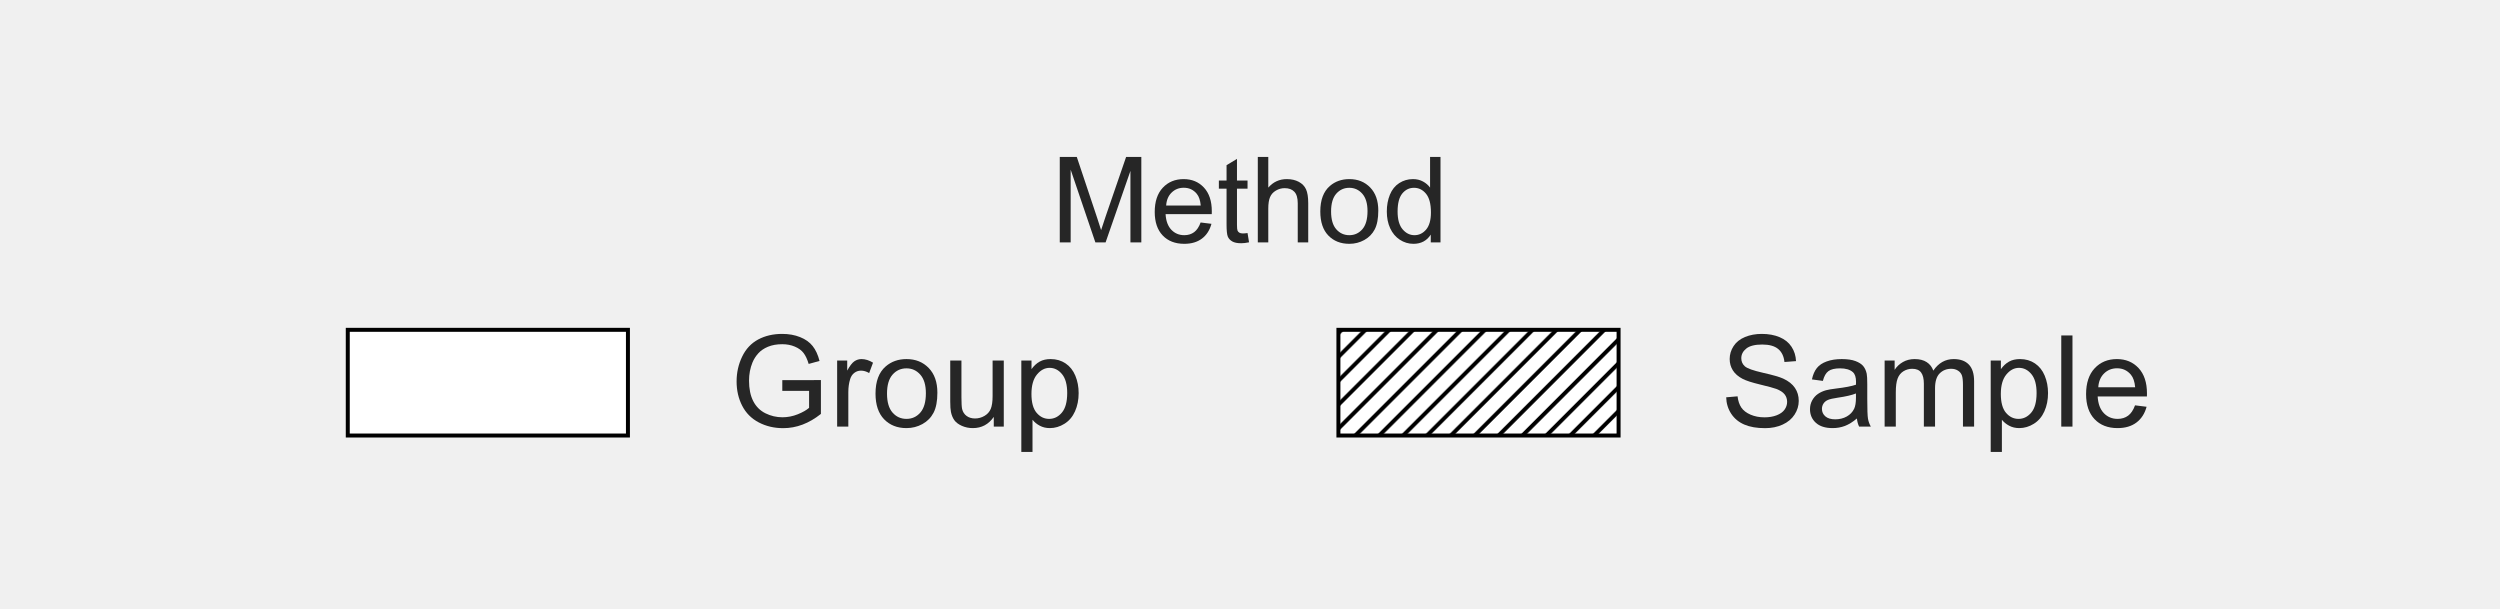
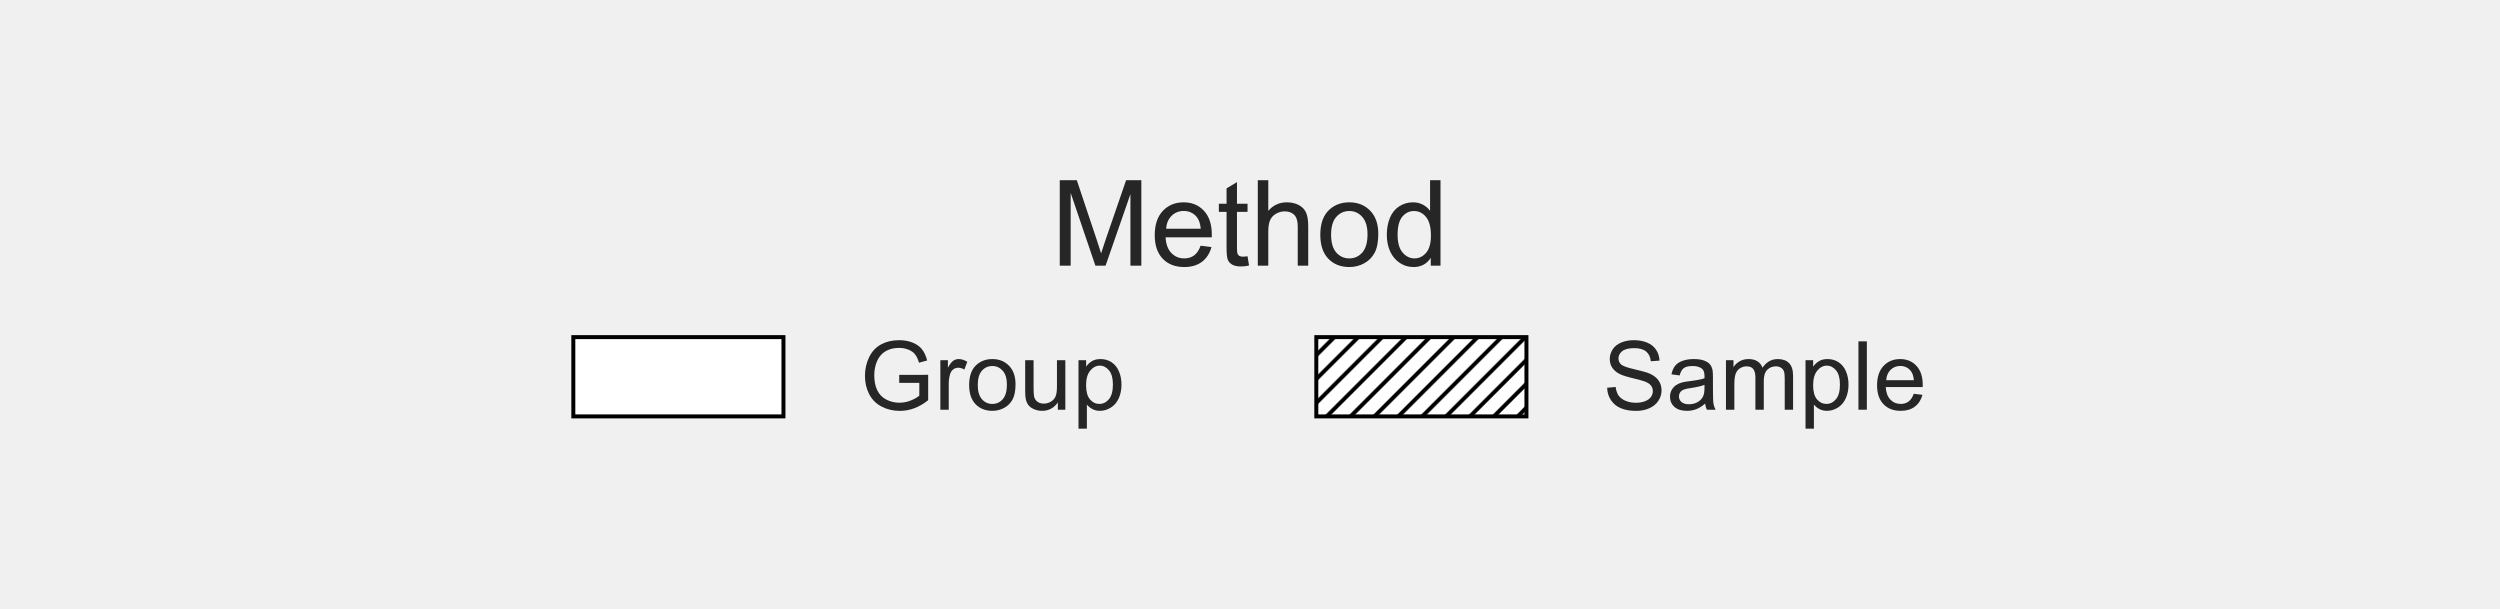
<svg xmlns="http://www.w3.org/2000/svg" xmlns:xlink="http://www.w3.org/1999/xlink" width="628.2pt" height="153pt" viewBox="0 0 628.2 153" version="1.1">
  <defs>
    <style type="text/css">*{stroke-linejoin: round; stroke-linecap: butt}</style>
  </defs>
  <g id="figure_1">
    <g id="patch_1">
      <path d="M 0 153  L 628.2 153  L 628.2 0  L 0 0  L 0 153  z " style="fill: none" />
    </g>
    <g id="axes_1">
      <g id="legend_1">
        <g id="text_1">
-           <g style="fill: #262626" transform="translate(264.0727 60.91547) scale(0.3 -0.3)">
+           <g style="fill: #262626" transform="translate(264.0727 66.75047) scale(0.3 -0.3)">
            <defs>
              <path id="ArialMT-4d" d="M 475 0  L 475 4581  L 1388 4581  L 2472 1338  Q 2622 884 2691 659  Q 2769 909 2934 1394  L 4031 4581  L 4847 4581  L 4847 0  L 4263 0  L 4263 3834  L 2931 0  L 2384 0  L 1059 3900  L 1059 0  L 475 0  z " transform="scale(0.015625)" />
              <path id="ArialMT-65" d="M 2694 1069  L 3275 997  Q 3138 488 2766 206  Q 2394 -75 1816 -75  Q 1088 -75 661 373  Q 234 822 234 1631  Q 234 2469 665 2931  Q 1097 3394 1784 3394  Q 2450 3394 2872 2941  Q 3294 2488 3294 1666  Q 3294 1616 3291 1516  L 816 1516  Q 847 969 1125 678  Q 1403 388 1819 388  Q 2128 388 2347 550  Q 2566 713 2694 1069  z M 847 1978  L 2700 1978  Q 2663 2397 2488 2606  Q 2219 2931 1791 2931  Q 1403 2931 1139 2672  Q 875 2413 847 1978  z " transform="scale(0.015625)" />
              <path id="ArialMT-74" d="M 1650 503  L 1731 6  Q 1494 -44 1306 -44  Q 1000 -44 831 53  Q 663 150 594 308  Q 525 466 525 972  L 525 2881  L 113 2881  L 113 3319  L 525 3319  L 525 4141  L 1084 4478  L 1084 3319  L 1650 3319  L 1650 2881  L 1084 2881  L 1084 941  Q 1084 700 1114 631  Q 1144 563 1211 522  Q 1278 481 1403 481  Q 1497 481 1650 503  z " transform="scale(0.015625)" />
              <path id="ArialMT-68" d="M 422 0  L 422 4581  L 984 4581  L 984 2938  Q 1378 3394 1978 3394  Q 2347 3394 2619 3248  Q 2891 3103 3008 2847  Q 3125 2591 3125 2103  L 3125 0  L 2563 0  L 2563 2103  Q 2563 2525 2380 2717  Q 2197 2909 1863 2909  Q 1613 2909 1392 2779  Q 1172 2650 1078 2428  Q 984 2206 984 1816  L 984 0  L 422 0  z " transform="scale(0.015625)" />
              <path id="ArialMT-6f" d="M 213 1659  Q 213 2581 725 3025  Q 1153 3394 1769 3394  Q 2453 3394 2887 2945  Q 3322 2497 3322 1706  Q 3322 1066 3130 698  Q 2938 331 2570 128  Q 2203 -75 1769 -75  Q 1072 -75 642 372  Q 213 819 213 1659  z M 791 1659  Q 791 1022 1069 705  Q 1347 388 1769 388  Q 2188 388 2466 706  Q 2744 1025 2744 1678  Q 2744 2294 2464 2611  Q 2184 2928 1769 2928  Q 1347 2928 1069 2612  Q 791 2297 791 1659  z " transform="scale(0.015625)" />
              <path id="ArialMT-64" d="M 2575 0  L 2575 419  Q 2259 -75 1647 -75  Q 1250 -75 917 144  Q 584 363 401 755  Q 219 1147 219 1656  Q 219 2153 384 2558  Q 550 2963 881 3178  Q 1213 3394 1622 3394  Q 1922 3394 2156 3267  Q 2391 3141 2538 2938  L 2538 4581  L 3097 4581  L 3097 0  L 2575 0  z M 797 1656  Q 797 1019 1065 703  Q 1334 388 1700 388  Q 2069 388 2326 689  Q 2584 991 2584 1609  Q 2584 2291 2321 2609  Q 2059 2928 1675 2928  Q 1300 2928 1048 2622  Q 797 2316 797 1656  z " transform="scale(0.015625)" />
            </defs>
            <use xlink:href="#ArialMT-4d" />
            <use xlink:href="#ArialMT-65" transform="translate(83.30078 0)" />
            <use xlink:href="#ArialMT-74" transform="translate(138.916 0)" />
            <use xlink:href="#ArialMT-68" transform="translate(166.6992 0)" />
            <use xlink:href="#ArialMT-6f" transform="translate(222.3145 0)" />
            <use xlink:href="#ArialMT-64" transform="translate(277.9297 0)" />
          </g>
        </g>
        <g id="patch_2">
-           <path d="M 87.388 109.438  L 157.787 109.438  L 157.787 82.878  L 87.388 82.878  z " style="fill: #ffffff; stroke: #000000; stroke-linejoin: miter" />
+           <path d="M 144.066 104.633  L 196.866 104.633  L 196.866 84.713  L 144.066 84.713  z " style="fill: #ffffff; stroke: #000000; stroke-linejoin: miter" />
        </g>
        <g id="text_2">
-           <g style="fill: #262626" transform="translate(183.3875 107.198) scale(0.32 -0.32)">
+           <g style="fill: #262626" transform="translate(216.0656 102.953) scale(0.24 -0.24)">
            <defs>
              <path id="ArialMT-47" d="M 2638 1797  L 2638 2334  L 4578 2338  L 4578 638  Q 4131 281 3656 101  Q 3181 -78 2681 -78  Q 2006 -78 1454 211  Q 903 500 622 1047  Q 341 1594 341 2269  Q 341 2938 620 3517  Q 900 4097 1425 4378  Q 1950 4659 2634 4659  Q 3131 4659 3532 4498  Q 3934 4338 4162 4050  Q 4391 3763 4509 3300  L 3963 3150  Q 3859 3500 3706 3700  Q 3553 3900 3268 4020  Q 2984 4141 2638 4141  Q 2222 4141 1919 4014  Q 1616 3888 1430 3681  Q 1244 3475 1141 3228  Q 966 2803 966 2306  Q 966 1694 1177 1281  Q 1388 869 1791 669  Q 2194 469 2647 469  Q 3041 469 3416 620  Q 3791 772 3984 944  L 3984 1797  L 2638 1797  z " transform="scale(0.015625)" />
              <path id="ArialMT-72" d="M 416 0  L 416 3319  L 922 3319  L 922 2816  Q 1116 3169 1280 3281  Q 1444 3394 1641 3394  Q 1925 3394 2219 3213  L 2025 2691  Q 1819 2813 1613 2813  Q 1428 2813 1281 2702  Q 1134 2591 1072 2394  Q 978 2094 978 1738  L 978 0  L 416 0  z " transform="scale(0.015625)" />
              <path id="ArialMT-75" d="M 2597 0  L 2597 488  Q 2209 -75 1544 -75  Q 1250 -75 995 37  Q 741 150 617 320  Q 494 491 444 738  Q 409 903 409 1263  L 409 3319  L 972 3319  L 972 1478  Q 972 1038 1006 884  Q 1059 663 1231 536  Q 1403 409 1656 409  Q 1909 409 2131 539  Q 2353 669 2445 892  Q 2538 1116 2538 1541  L 2538 3319  L 3100 3319  L 3100 0  L 2597 0  z " transform="scale(0.015625)" />
              <path id="ArialMT-70" d="M 422 -1272  L 422 3319  L 934 3319  L 934 2888  Q 1116 3141 1344 3267  Q 1572 3394 1897 3394  Q 2322 3394 2647 3175  Q 2972 2956 3137 2557  Q 3303 2159 3303 1684  Q 3303 1175 3120 767  Q 2938 359 2589 142  Q 2241 -75 1856 -75  Q 1575 -75 1351 44  Q 1128 163 984 344  L 984 -1272  L 422 -1272  z M 931 1641  Q 931 1000 1190 694  Q 1450 388 1819 388  Q 2194 388 2461 705  Q 2728 1022 2728 1688  Q 2728 2322 2467 2637  Q 2206 2953 1844 2953  Q 1484 2953 1207 2617  Q 931 2281 931 1641  z " transform="scale(0.015625)" />
            </defs>
            <use xlink:href="#ArialMT-47" />
            <use xlink:href="#ArialMT-72" transform="translate(77.7832 0)" />
            <use xlink:href="#ArialMT-6f" transform="translate(111.084 0)" />
            <use xlink:href="#ArialMT-75" transform="translate(166.6992 0)" />
            <use xlink:href="#ArialMT-70" transform="translate(222.3145 0)" />
          </g>
        </g>
        <g id="patch_3">
-           <path d="M 336.317 109.438  L 406.717 109.438  L 406.717 82.878  L 336.317 82.878  z " style="fill: url(#h35b87b82f3); stroke: #000000; stroke-linejoin: miter" />
+           <path d="M 330.763 104.633  L 383.563 104.633  L 383.563 84.713  L 330.763 84.713  z " style="fill: url(#h9dd306fcd4); stroke: #000000; stroke-linejoin: miter" />
        </g>
        <g id="text_3">
-           <g style="fill: #262626" transform="translate(432.3175 107.198) scale(0.32 -0.32)">
+           <g style="fill: #262626" transform="translate(402.7631 102.953) scale(0.24 -0.24)">
            <defs>
              <path id="ArialMT-53" d="M 288 1472  L 859 1522  Q 900 1178 1048 958  Q 1197 738 1509 602  Q 1822 466 2213 466  Q 2559 466 2825 569  Q 3091 672 3220 851  Q 3350 1031 3350 1244  Q 3350 1459 3225 1620  Q 3100 1781 2813 1891  Q 2628 1963 1997 2114  Q 1366 2266 1113 2400  Q 784 2572 623 2826  Q 463 3081 463 3397  Q 463 3744 659 4045  Q 856 4347 1234 4503  Q 1613 4659 2075 4659  Q 2584 4659 2973 4495  Q 3363 4331 3572 4012  Q 3781 3694 3797 3291  L 3216 3247  Q 3169 3681 2898 3903  Q 2628 4125 2100 4125  Q 1550 4125 1298 3923  Q 1047 3722 1047 3438  Q 1047 3191 1225 3031  Q 1400 2872 2139 2705  Q 2878 2538 3153 2413  Q 3553 2228 3743 1945  Q 3934 1663 3934 1294  Q 3934 928 3725 604  Q 3516 281 3123 101  Q 2731 -78 2241 -78  Q 1619 -78 1198 103  Q 778 284 539 648  Q 300 1013 288 1472  z " transform="scale(0.015625)" />
              <path id="ArialMT-61" d="M 2588 409  Q 2275 144 1986 34  Q 1697 -75 1366 -75  Q 819 -75 525 192  Q 231 459 231 875  Q 231 1119 342 1320  Q 453 1522 633 1644  Q 813 1766 1038 1828  Q 1203 1872 1538 1913  Q 2219 1994 2541 2106  Q 2544 2222 2544 2253  Q 2544 2597 2384 2738  Q 2169 2928 1744 2928  Q 1347 2928 1158 2789  Q 969 2650 878 2297  L 328 2372  Q 403 2725 575 2942  Q 747 3159 1072 3276  Q 1397 3394 1825 3394  Q 2250 3394 2515 3294  Q 2781 3194 2906 3042  Q 3031 2891 3081 2659  Q 3109 2516 3109 2141  L 3109 1391  Q 3109 606 3145 398  Q 3181 191 3288 0  L 2700 0  Q 2613 175 2588 409  z M 2541 1666  Q 2234 1541 1622 1453  Q 1275 1403 1131 1340  Q 988 1278 909 1158  Q 831 1038 831 891  Q 831 666 1001 516  Q 1172 366 1500 366  Q 1825 366 2078 508  Q 2331 650 2450 897  Q 2541 1088 2541 1459  L 2541 1666  z " transform="scale(0.015625)" />
              <path id="ArialMT-6d" d="M 422 0  L 422 3319  L 925 3319  L 925 2853  Q 1081 3097 1340 3245  Q 1600 3394 1931 3394  Q 2300 3394 2536 3241  Q 2772 3088 2869 2813  Q 3263 3394 3894 3394  Q 4388 3394 4653 3120  Q 4919 2847 4919 2278  L 4919 0  L 4359 0  L 4359 2091  Q 4359 2428 4304 2576  Q 4250 2725 4106 2815  Q 3963 2906 3769 2906  Q 3419 2906 3187 2673  Q 2956 2441 2956 1928  L 2956 0  L 2394 0  L 2394 2156  Q 2394 2531 2256 2718  Q 2119 2906 1806 2906  Q 1569 2906 1367 2781  Q 1166 2656 1075 2415  Q 984 2175 984 1722  L 984 0  L 422 0  z " transform="scale(0.015625)" />
              <path id="ArialMT-6c" d="M 409 0  L 409 4581  L 972 4581  L 972 0  L 409 0  z " transform="scale(0.015625)" />
            </defs>
            <use xlink:href="#ArialMT-53" />
            <use xlink:href="#ArialMT-61" transform="translate(66.69922 0)" />
            <use xlink:href="#ArialMT-6d" transform="translate(122.3145 0)" />
            <use xlink:href="#ArialMT-70" transform="translate(205.6152 0)" />
            <use xlink:href="#ArialMT-6c" transform="translate(261.2305 0)" />
            <use xlink:href="#ArialMT-65" transform="translate(283.4473 0)" />
          </g>
        </g>
      </g>
    </g>
  </g>
  <defs>
-     <pattern id="h35b87b82f3" patternUnits="userSpaceOnUse" x="0" y="0" width="72" height="72">
+     <pattern id="h9dd306fcd4" patternUnits="userSpaceOnUse" x="0" y="0" width="72" height="72">
      <rect x="0" y="0" width="73" height="73" fill="#ffffff" />
      <path d="M -36 36  L 36 -36  M -33 39  L 39 -33  M -30 42  L 42 -30  M -27 45  L 45 -27  M -24 48  L 48 -24  M -21 51  L 51 -21  M -18 54  L 54 -18  M -15 57  L 57 -15  M -12 60  L 60 -12  M -9 63  L 63 -9  M -6 66  L 66 -6  M -3 69  L 69 -3  M 0 72  L 72 0  M 3 75  L 75 3  M 6 78  L 78 6  M 9 81  L 81 9  M 12 84  L 84 12  M 15 87  L 87 15  M 18 90  L 90 18  M 21 93  L 93 21  M 24 96  L 96 24  M 27 99  L 99 27  M 30 102  L 102 30  M 33 105  L 105 33  M 36 108  L 108 36  " style="fill: #000000; stroke: #000000; stroke-width: 1.0; stroke-linecap: butt; stroke-linejoin: miter" />
    </pattern>
  </defs>
</svg>
